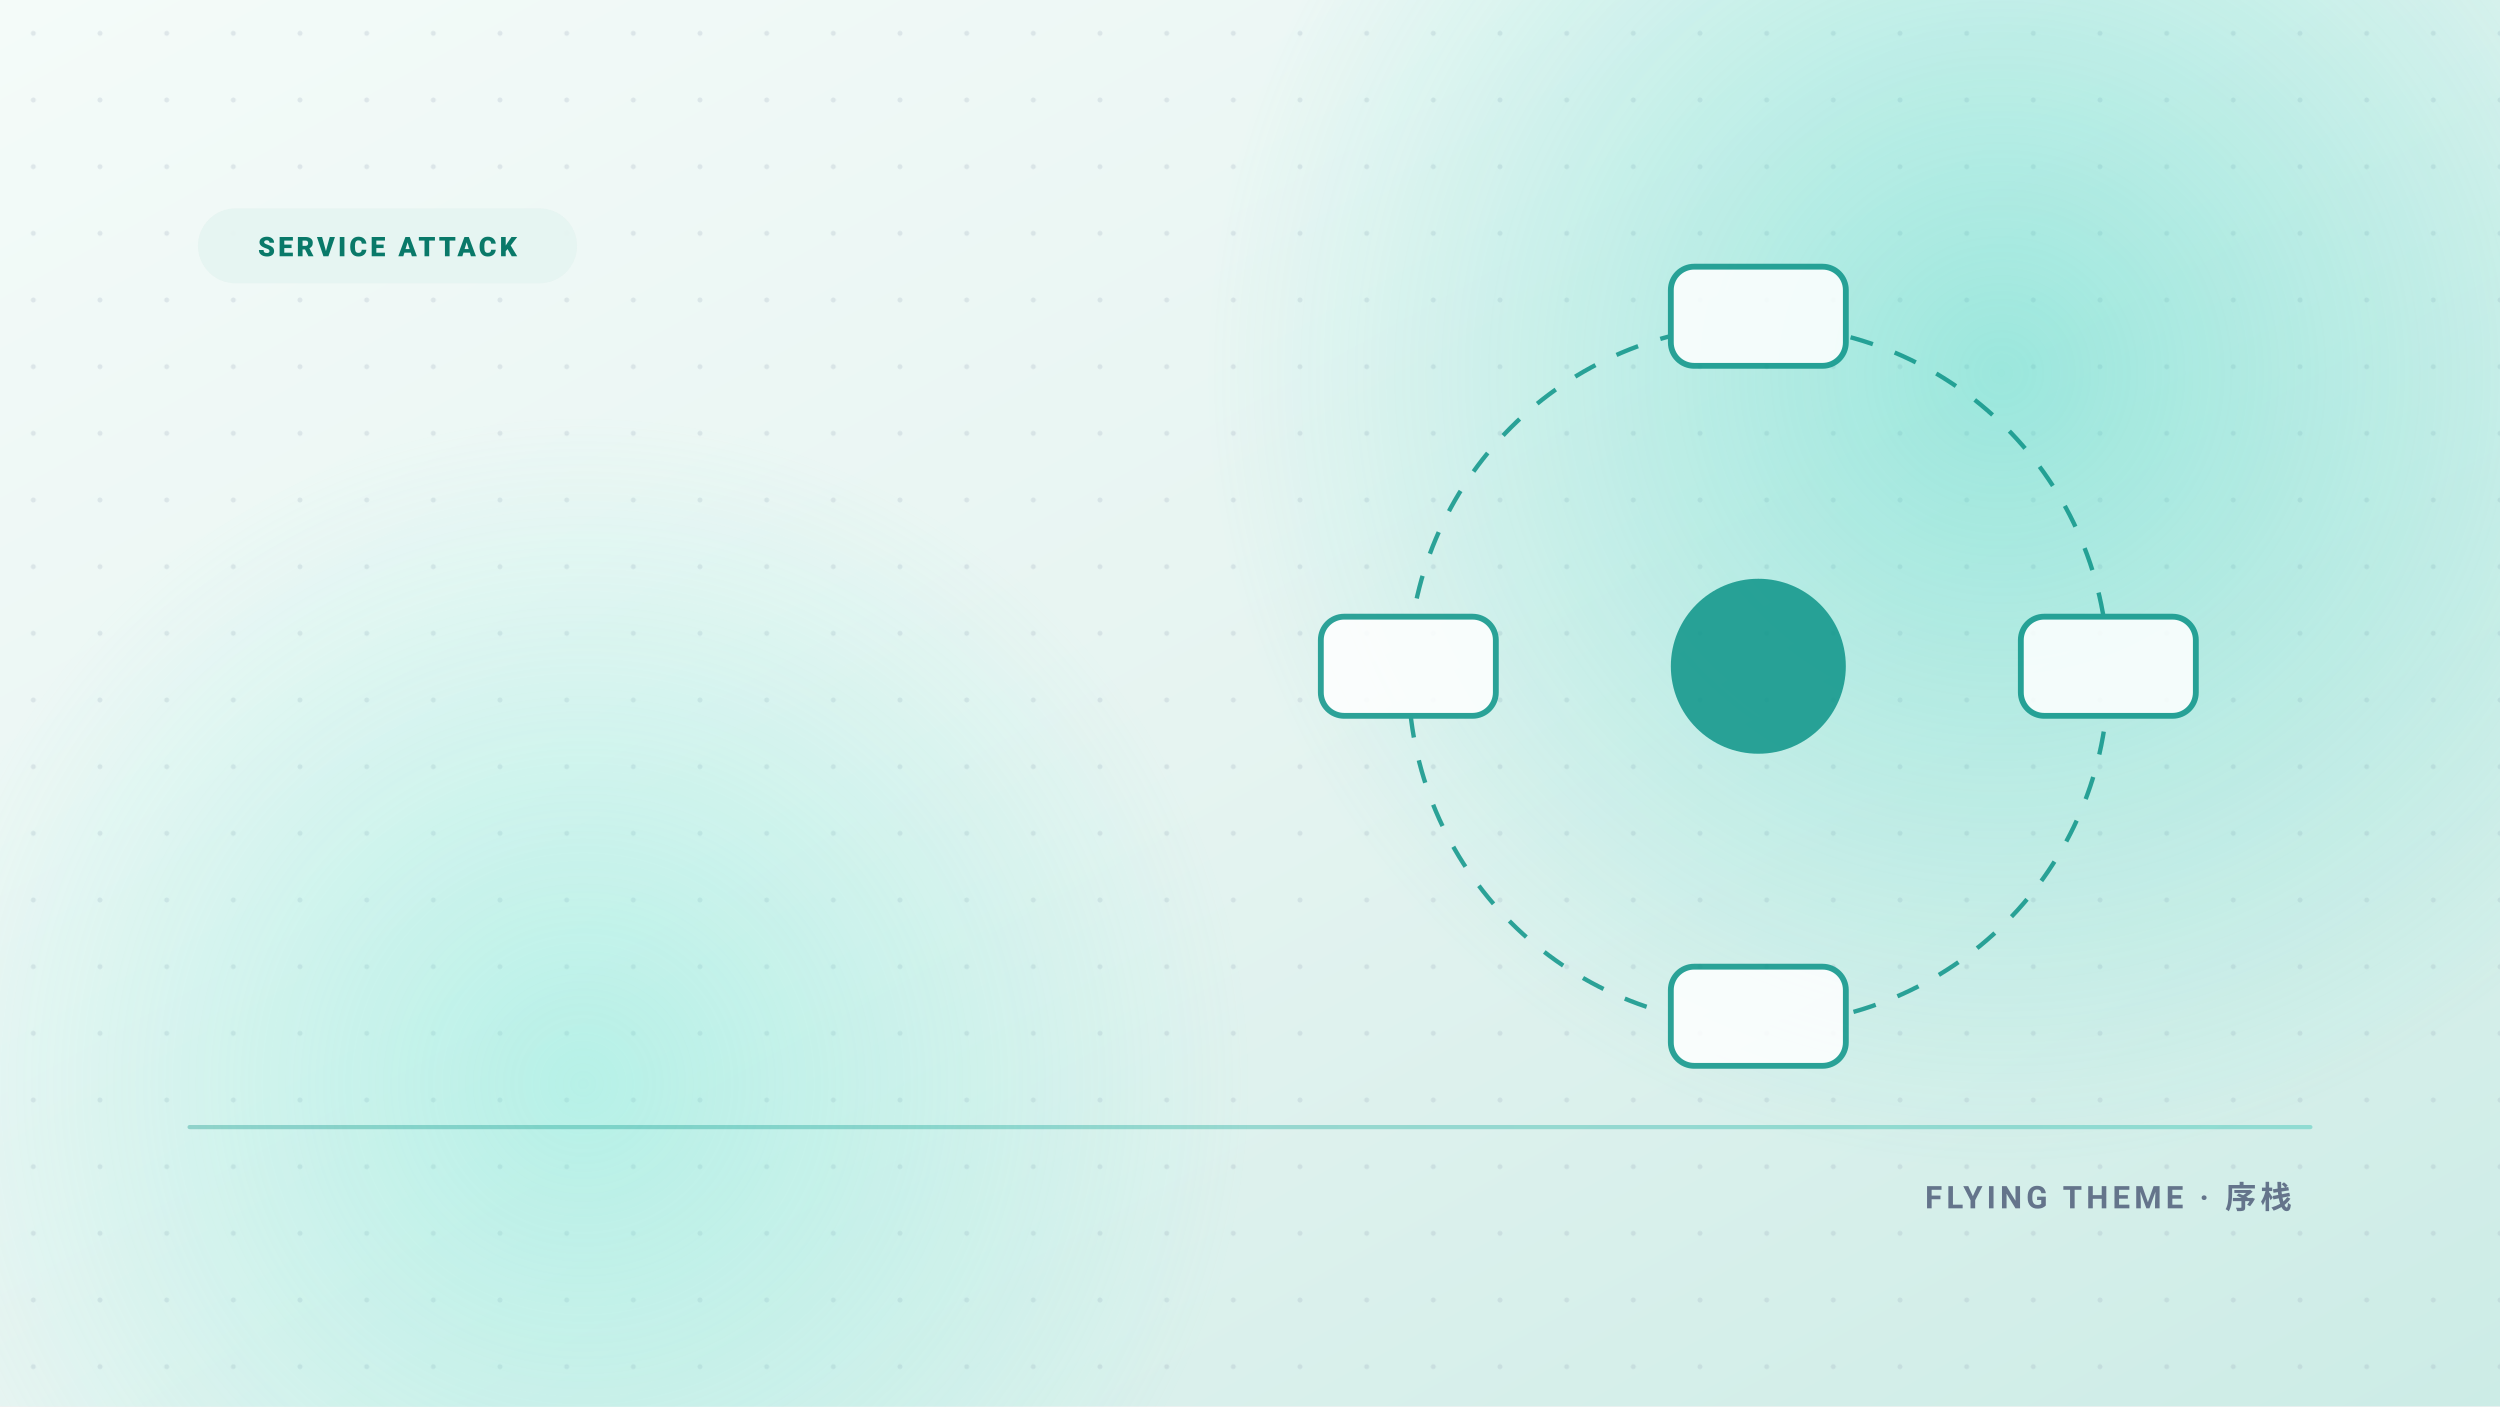
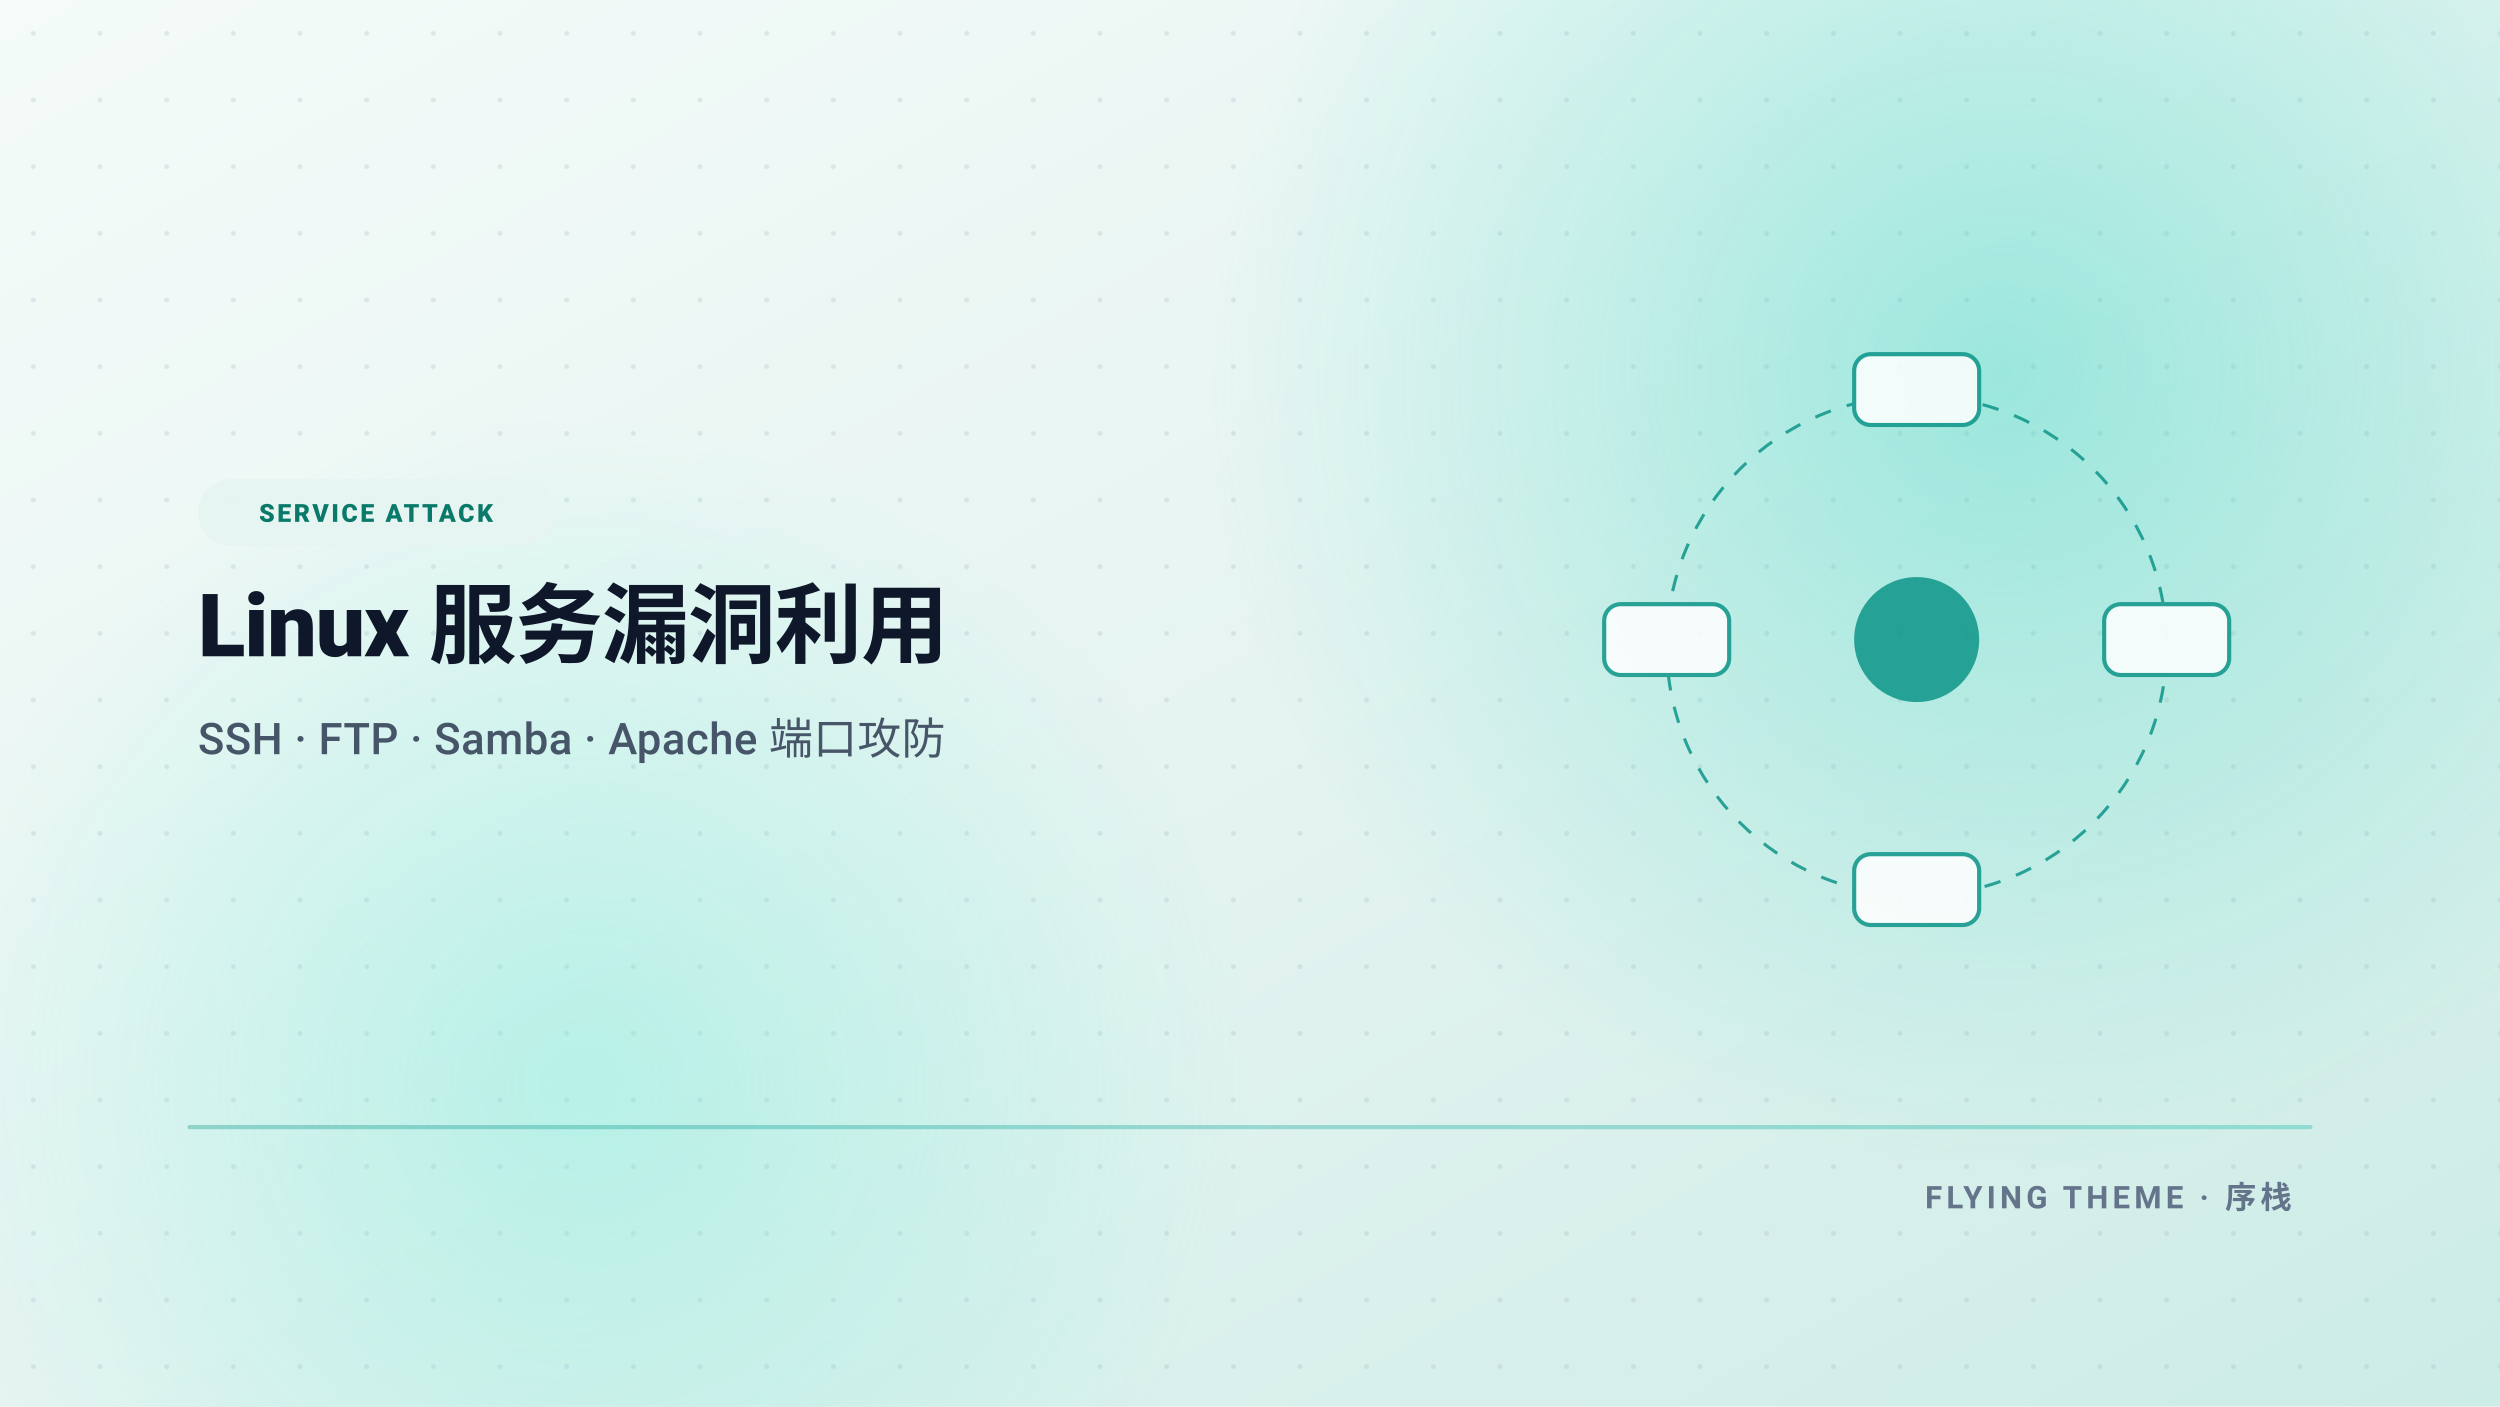
<svg xmlns="http://www.w3.org/2000/svg" viewBox="0 0 1200 675" width="1200" height="675" style="background-color: #F4FBF9;">
  <defs>
    <linearGradient id="bgGrad_linux_service_exploitation" x1="0%" y1="0%" x2="100%" y2="100%">
      <stop offset="0%" stop-color="#F4FBF9" />
      <stop offset="50%" stop-color="#E6F4F1" />
      <stop offset="100%" stop-color="#CCECE6" />
    </linearGradient>
    <linearGradient id="accentGrad_linux_service_exploitation" x1="0%" y1="0%" x2="100%" y2="0%">
      <stop offset="0%" stop-color="#0D9488" />
      <stop offset="100%" stop-color="#14B8A6" />
    </linearGradient>
    <pattern id="dotGrid_linux_service_exploitation" width="32" height="32" patternUnits="userSpaceOnUse">
      <circle cx="16" cy="16" r="1.2" fill="#94A3B8" opacity="0.22" />
    </pattern>
    <radialGradient id="glow1_linux_service_exploitation" cx="50%" cy="50%" r="50%">
      <stop offset="0%" stop-color="#2DD4BF" stop-opacity="0.4" />
      <stop offset="100%" stop-color="#2DD4BF" stop-opacity="0" />
    </radialGradient>
    <radialGradient id="glow2_linux_service_exploitation" cx="50%" cy="50%" r="50%">
      <stop offset="0%" stop-color="#5EEAD4" stop-opacity="0.35" />
      <stop offset="100%" stop-color="#5EEAD4" stop-opacity="0" />
    </radialGradient>
  </defs>
  <rect width="100%" height="100%" fill="url(#bgGrad_linux_service_exploitation)" />
  <rect width="100%" height="100%" fill="url(#dotGrid_linux_service_exploitation)" />
  <circle cx="960" cy="180" r="380" fill="url(#glow1_linux_service_exploitation)" />
  <circle cx="280" cy="520" r="320" fill="url(#glow2_linux_service_exploitation)" />
-   <g transform="translate(620, 100) scale(1.4)" opacity="0.85">
+   <g transform="translate(760, 150)" opacity="0.85">
    <rect x="40" y="40" width="240" height="240" rx="120" fill="none" stroke="#0D9488" stroke-width="1.5" stroke-dasharray="8 8" />
    <rect x="130" y="20" width="60" height="34" rx="8" fill="#FFFFFF" stroke="#0D9488" stroke-width="2" />
    <rect x="250" y="140" width="60" height="34" rx="8" fill="#FFFFFF" stroke="#0D9488" stroke-width="2" />
    <rect x="130" y="260" width="60" height="34" rx="8" fill="#FFFFFF" stroke="#0D9488" stroke-width="2" />
    <rect x="10" y="140" width="60" height="34" rx="8" fill="#FFFFFF" stroke="#0D9488" stroke-width="2" />
    <circle cx="160" cy="157" r="30" fill="#0D9488" />
  </g>
  <rect x="90" y="540" width="1020" height="2" fill="url(#accentGrad_linux_service_exploitation)" opacity="0.35" rx="1" />
-   <g transform="translate(95, 100)">
-     <rect x="0" y="0" width="182" height="36" rx="18" fill="#E6F4F1" opacity="0.95" />
-     <text x="91" y="23" text-anchor="middle" font-family="system-ui, -apple-system, BlinkMacSystemFont, 'Segoe UI', Roboto, sans-serif" font-size="13" font-weight="800" fill="#097969" letter-spacing="1.5">
+   <g transform="translate(95, 230)">
+     <rect x="0" y="0" width="171" height="32" rx="16" fill="#E6F4F1" opacity="0.95" />
+     <text x="85.5" y="20.5" text-anchor="middle" font-family="system-ui, -apple-system, BlinkMacSystemFont, 'Segoe UI', Roboto, 'PingFang SC', 'Microsoft YaHei', sans-serif" font-size="12" font-weight="800" fill="#097969" letter-spacing="1.2">
      SERVICE ATTACK
+     </text>
+     <text x="0" y="85" font-family="system-ui, -apple-system, BlinkMacSystemFont, 'Segoe UI', Roboto, 'PingFang SC', 'Microsoft YaHei', sans-serif" font-size="42" font-weight="800" fill="#0F172A" letter-spacing="-0.5">
+       Linux 服务漏洞利用
+     </text>
+     <text x="0" y="132" font-family="system-ui, -apple-system, BlinkMacSystemFont, 'Segoe UI', Roboto, 'PingFang SC', 'Microsoft YaHei', sans-serif" font-size="21" font-weight="500" fill="#475569" letter-spacing="0.2">
+       SSH · FTP · Samba · Apache 端口攻防
    </text>
  </g>
  <g transform="translate(1100, 580)">
-     <text text-anchor="end" font-family="system-ui, -apple-system, BlinkMacSystemFont, 'Segoe UI', Roboto, sans-serif" font-size="15" font-weight="600" fill="#64748B" letter-spacing="2">
+     <text text-anchor="end" font-family="system-ui, -apple-system, BlinkMacSystemFont, 'Segoe UI', Roboto, 'PingFang SC', 'Microsoft YaHei', sans-serif" font-size="15" font-weight="600" fill="#64748B" letter-spacing="2">
      FLYING THEME · 序栈
    </text>
  </g>
</svg>
